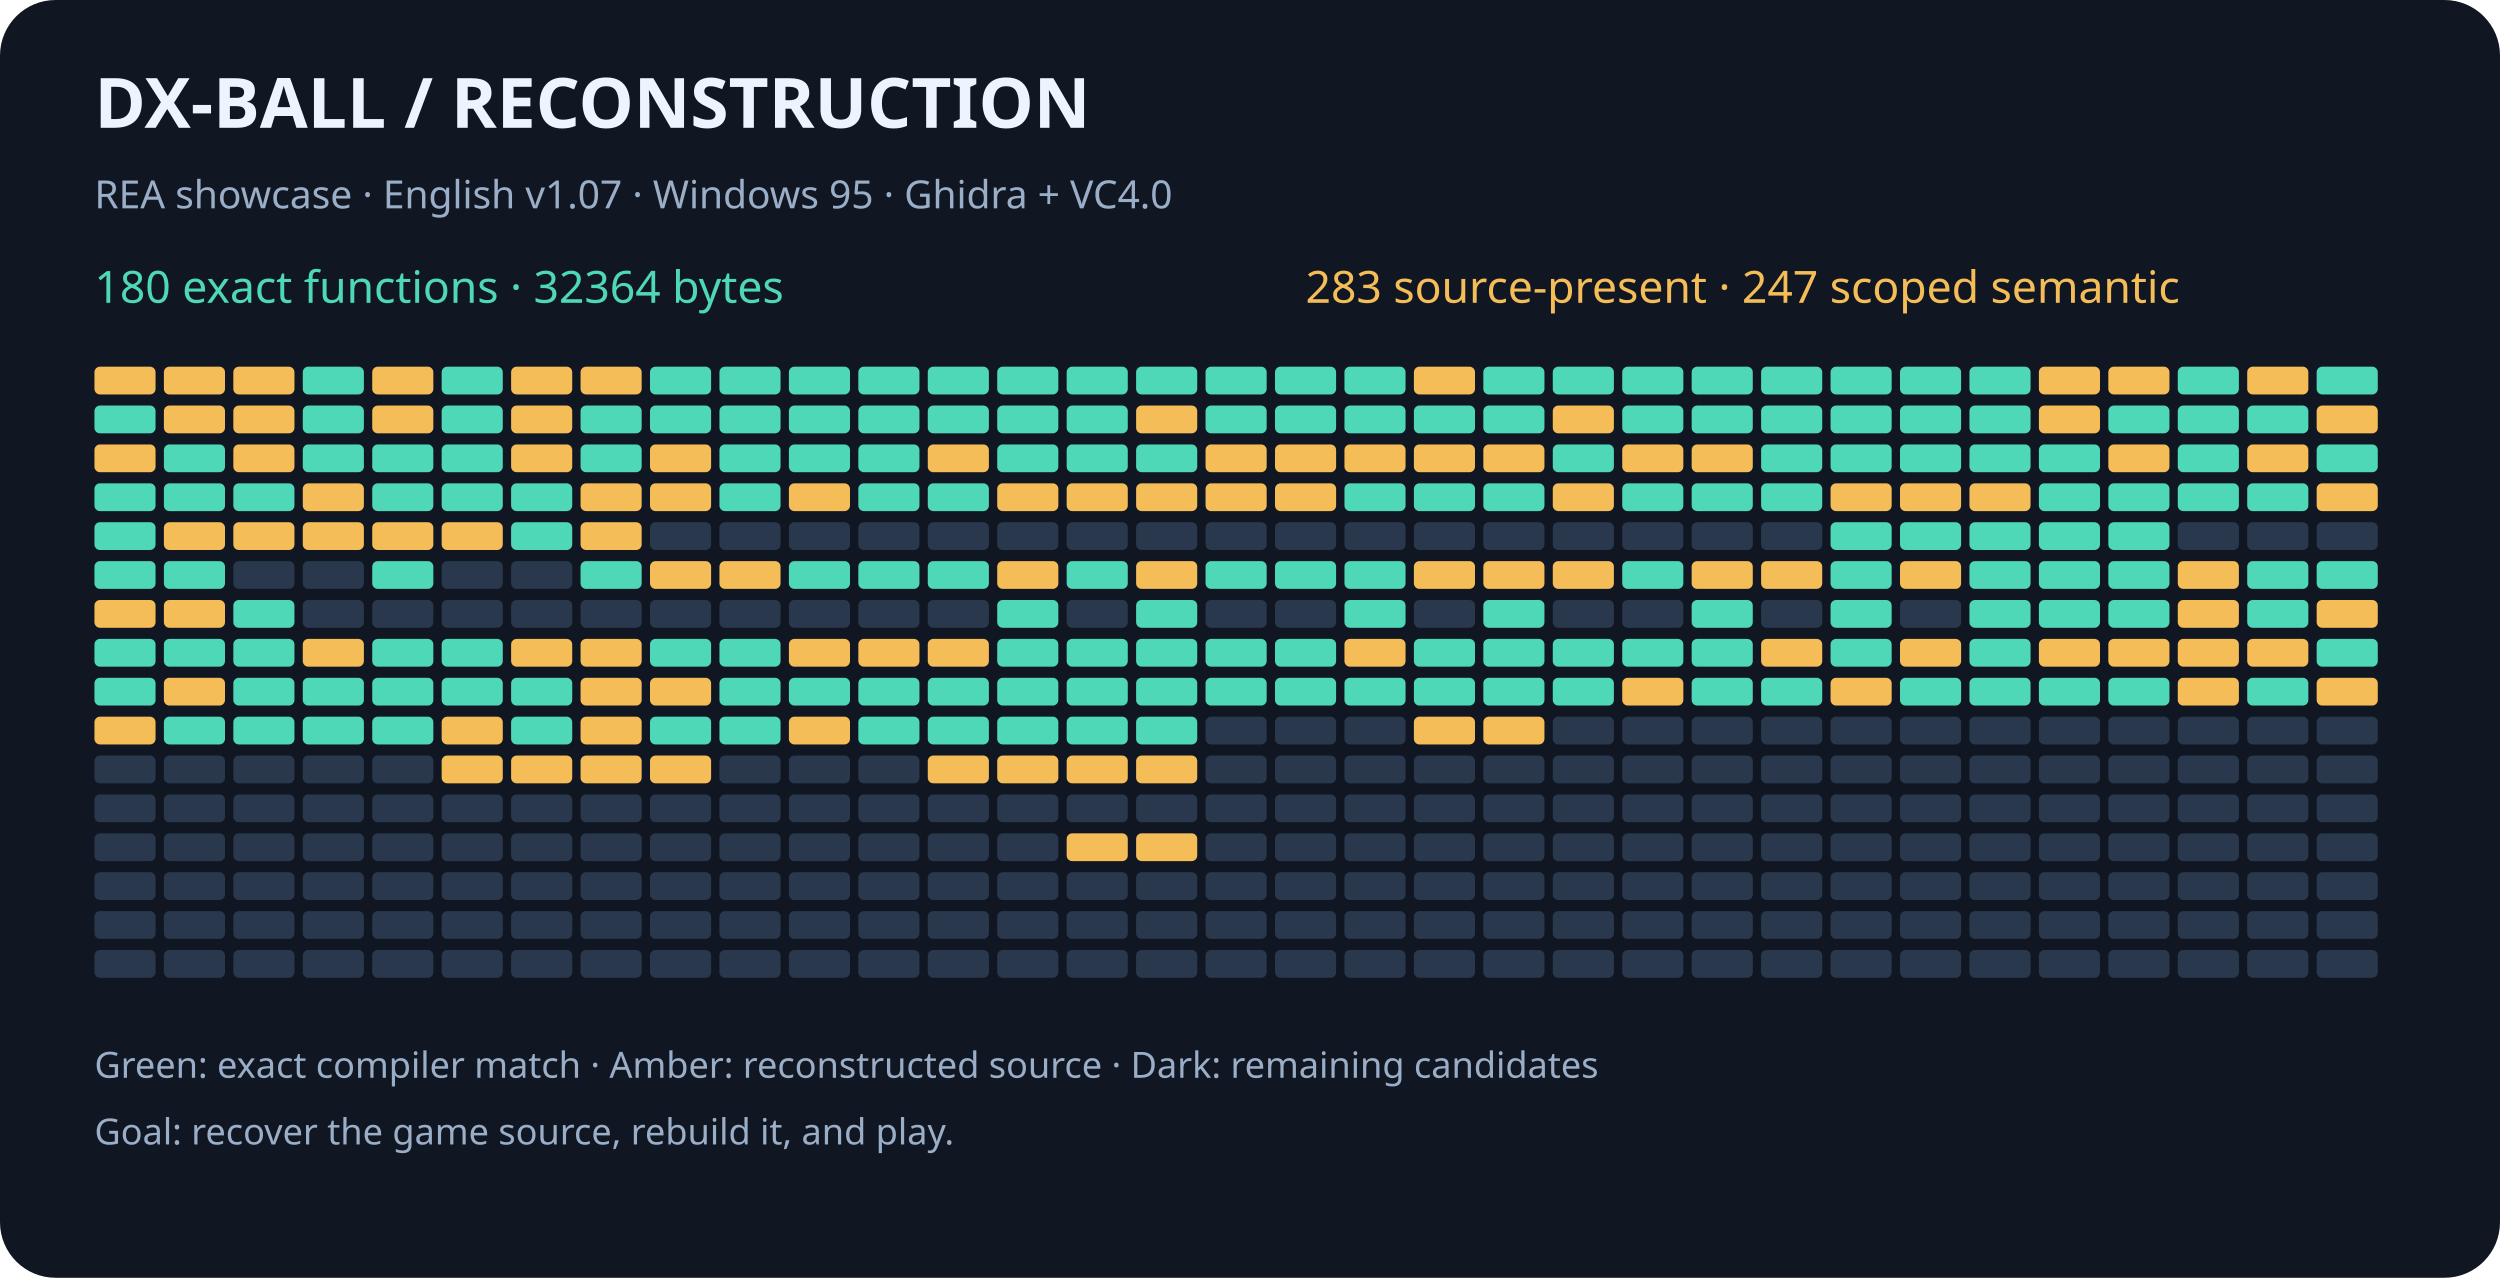
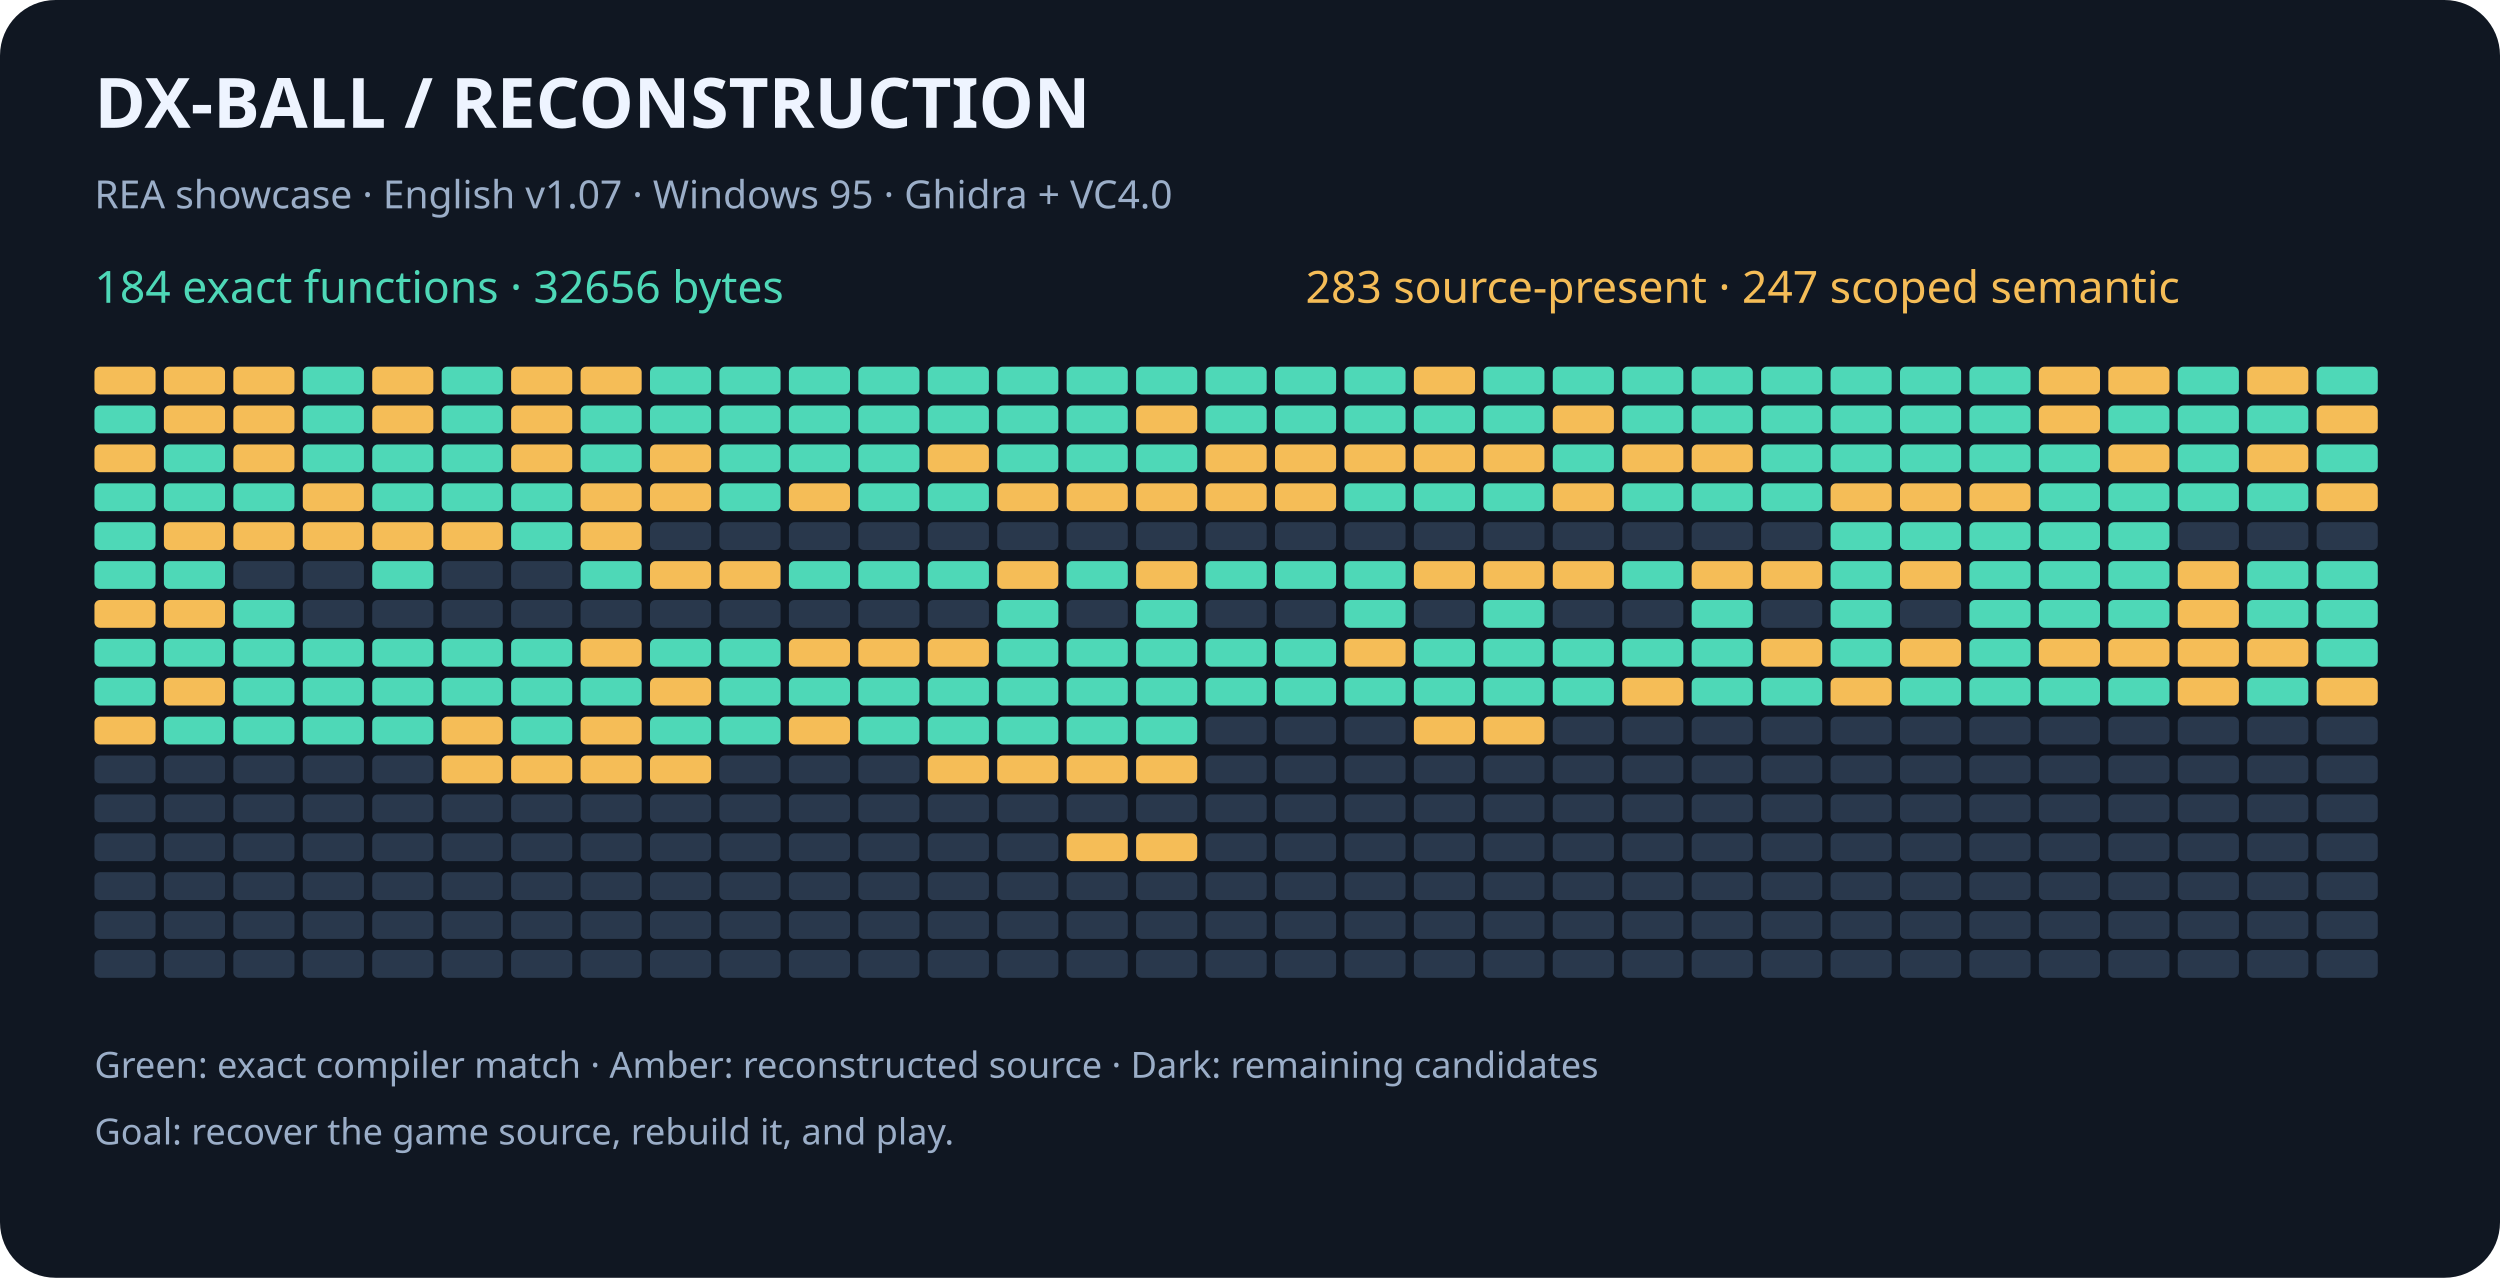
<svg xmlns="http://www.w3.org/2000/svg" width="900" height="460" viewBox="0 0 900 460" role="img" aria-labelledby="title desc">
  <rect width="900" height="460" rx="20" fill="#101722" />
  <g font-family="sans-serif">
    <text x="34" y="46" fill="#eef4ff" font-size="25" font-weight="bold">DX-BALL  /  RECONSTRUCTION</text>
    <text x="34" y="75" fill="#9baec8" font-size="14">REA showcase · English v1.07 · Windows 95 · Ghidra + VC4.0</text>
-     <text x="34" y="109" fill="#4ed8b7" font-size="16">180 exact functions · 32364 bytes</text>
+     <text x="34" y="109" fill="#4ed8b7" font-size="16">184 exact functions · 32656 bytes</text>
    <text x="470" y="109" fill="#f5bd57" font-size="16">283 source-present · 247 scoped semantic</text>
    <rect x="34" y="132" width="22" height="10" rx="2" fill="#f5bd57" />
    <rect x="59" y="132" width="22" height="10" rx="2" fill="#f5bd57" />
    <rect x="84" y="132" width="22" height="10" rx="2" fill="#f5bd57" />
    <rect x="109" y="132" width="22" height="10" rx="2" fill="#4ed8b7" />
    <rect x="134" y="132" width="22" height="10" rx="2" fill="#f5bd57" />
    <rect x="159" y="132" width="22" height="10" rx="2" fill="#4ed8b7" />
    <rect x="184" y="132" width="22" height="10" rx="2" fill="#f5bd57" />
    <rect x="209" y="132" width="22" height="10" rx="2" fill="#f5bd57" />
    <rect x="234" y="132" width="22" height="10" rx="2" fill="#4ed8b7" />
    <rect x="259" y="132" width="22" height="10" rx="2" fill="#4ed8b7" />
    <rect x="284" y="132" width="22" height="10" rx="2" fill="#4ed8b7" />
    <rect x="309" y="132" width="22" height="10" rx="2" fill="#4ed8b7" />
    <rect x="334" y="132" width="22" height="10" rx="2" fill="#4ed8b7" />
    <rect x="359" y="132" width="22" height="10" rx="2" fill="#4ed8b7" />
    <rect x="384" y="132" width="22" height="10" rx="2" fill="#4ed8b7" />
    <rect x="409" y="132" width="22" height="10" rx="2" fill="#4ed8b7" />
    <rect x="434" y="132" width="22" height="10" rx="2" fill="#4ed8b7" />
    <rect x="459" y="132" width="22" height="10" rx="2" fill="#4ed8b7" />
    <rect x="484" y="132" width="22" height="10" rx="2" fill="#4ed8b7" />
    <rect x="509" y="132" width="22" height="10" rx="2" fill="#f5bd57" />
    <rect x="534" y="132" width="22" height="10" rx="2" fill="#4ed8b7" />
    <rect x="559" y="132" width="22" height="10" rx="2" fill="#4ed8b7" />
    <rect x="584" y="132" width="22" height="10" rx="2" fill="#4ed8b7" />
    <rect x="609" y="132" width="22" height="10" rx="2" fill="#4ed8b7" />
    <rect x="634" y="132" width="22" height="10" rx="2" fill="#4ed8b7" />
    <rect x="659" y="132" width="22" height="10" rx="2" fill="#4ed8b7" />
    <rect x="684" y="132" width="22" height="10" rx="2" fill="#4ed8b7" />
    <rect x="709" y="132" width="22" height="10" rx="2" fill="#4ed8b7" />
    <rect x="734" y="132" width="22" height="10" rx="2" fill="#f5bd57" />
    <rect x="759" y="132" width="22" height="10" rx="2" fill="#f5bd57" />
    <rect x="784" y="132" width="22" height="10" rx="2" fill="#4ed8b7" />
    <rect x="809" y="132" width="22" height="10" rx="2" fill="#f5bd57" />
    <rect x="834" y="132" width="22" height="10" rx="2" fill="#4ed8b7" />
    <rect x="34" y="146" width="22" height="10" rx="2" fill="#4ed8b7" />
    <rect x="59" y="146" width="22" height="10" rx="2" fill="#f5bd57" />
    <rect x="84" y="146" width="22" height="10" rx="2" fill="#f5bd57" />
    <rect x="109" y="146" width="22" height="10" rx="2" fill="#4ed8b7" />
    <rect x="134" y="146" width="22" height="10" rx="2" fill="#f5bd57" />
    <rect x="159" y="146" width="22" height="10" rx="2" fill="#4ed8b7" />
    <rect x="184" y="146" width="22" height="10" rx="2" fill="#f5bd57" />
    <rect x="209" y="146" width="22" height="10" rx="2" fill="#4ed8b7" />
    <rect x="234" y="146" width="22" height="10" rx="2" fill="#4ed8b7" />
    <rect x="259" y="146" width="22" height="10" rx="2" fill="#4ed8b7" />
    <rect x="284" y="146" width="22" height="10" rx="2" fill="#4ed8b7" />
    <rect x="309" y="146" width="22" height="10" rx="2" fill="#4ed8b7" />
    <rect x="334" y="146" width="22" height="10" rx="2" fill="#4ed8b7" />
    <rect x="359" y="146" width="22" height="10" rx="2" fill="#4ed8b7" />
    <rect x="384" y="146" width="22" height="10" rx="2" fill="#4ed8b7" />
    <rect x="409" y="146" width="22" height="10" rx="2" fill="#f5bd57" />
    <rect x="434" y="146" width="22" height="10" rx="2" fill="#4ed8b7" />
    <rect x="459" y="146" width="22" height="10" rx="2" fill="#4ed8b7" />
    <rect x="484" y="146" width="22" height="10" rx="2" fill="#4ed8b7" />
    <rect x="509" y="146" width="22" height="10" rx="2" fill="#4ed8b7" />
    <rect x="534" y="146" width="22" height="10" rx="2" fill="#4ed8b7" />
    <rect x="559" y="146" width="22" height="10" rx="2" fill="#f5bd57" />
    <rect x="584" y="146" width="22" height="10" rx="2" fill="#4ed8b7" />
    <rect x="609" y="146" width="22" height="10" rx="2" fill="#4ed8b7" />
    <rect x="634" y="146" width="22" height="10" rx="2" fill="#4ed8b7" />
    <rect x="659" y="146" width="22" height="10" rx="2" fill="#4ed8b7" />
    <rect x="684" y="146" width="22" height="10" rx="2" fill="#4ed8b7" />
    <rect x="709" y="146" width="22" height="10" rx="2" fill="#4ed8b7" />
    <rect x="734" y="146" width="22" height="10" rx="2" fill="#f5bd57" />
    <rect x="759" y="146" width="22" height="10" rx="2" fill="#4ed8b7" />
    <rect x="784" y="146" width="22" height="10" rx="2" fill="#4ed8b7" />
    <rect x="809" y="146" width="22" height="10" rx="2" fill="#4ed8b7" />
    <rect x="834" y="146" width="22" height="10" rx="2" fill="#f5bd57" />
    <rect x="34" y="160" width="22" height="10" rx="2" fill="#f5bd57" />
    <rect x="59" y="160" width="22" height="10" rx="2" fill="#4ed8b7" />
    <rect x="84" y="160" width="22" height="10" rx="2" fill="#f5bd57" />
    <rect x="109" y="160" width="22" height="10" rx="2" fill="#4ed8b7" />
    <rect x="134" y="160" width="22" height="10" rx="2" fill="#4ed8b7" />
    <rect x="159" y="160" width="22" height="10" rx="2" fill="#4ed8b7" />
    <rect x="184" y="160" width="22" height="10" rx="2" fill="#f5bd57" />
    <rect x="209" y="160" width="22" height="10" rx="2" fill="#4ed8b7" />
    <rect x="234" y="160" width="22" height="10" rx="2" fill="#f5bd57" />
    <rect x="259" y="160" width="22" height="10" rx="2" fill="#4ed8b7" />
    <rect x="284" y="160" width="22" height="10" rx="2" fill="#4ed8b7" />
    <rect x="309" y="160" width="22" height="10" rx="2" fill="#4ed8b7" />
    <rect x="334" y="160" width="22" height="10" rx="2" fill="#f5bd57" />
    <rect x="359" y="160" width="22" height="10" rx="2" fill="#4ed8b7" />
    <rect x="384" y="160" width="22" height="10" rx="2" fill="#4ed8b7" />
    <rect x="409" y="160" width="22" height="10" rx="2" fill="#4ed8b7" />
    <rect x="434" y="160" width="22" height="10" rx="2" fill="#f5bd57" />
    <rect x="459" y="160" width="22" height="10" rx="2" fill="#f5bd57" />
    <rect x="484" y="160" width="22" height="10" rx="2" fill="#f5bd57" />
    <rect x="509" y="160" width="22" height="10" rx="2" fill="#f5bd57" />
    <rect x="534" y="160" width="22" height="10" rx="2" fill="#f5bd57" />
    <rect x="559" y="160" width="22" height="10" rx="2" fill="#4ed8b7" />
    <rect x="584" y="160" width="22" height="10" rx="2" fill="#f5bd57" />
    <rect x="609" y="160" width="22" height="10" rx="2" fill="#f5bd57" />
    <rect x="634" y="160" width="22" height="10" rx="2" fill="#4ed8b7" />
    <rect x="659" y="160" width="22" height="10" rx="2" fill="#4ed8b7" />
    <rect x="684" y="160" width="22" height="10" rx="2" fill="#4ed8b7" />
    <rect x="709" y="160" width="22" height="10" rx="2" fill="#4ed8b7" />
    <rect x="734" y="160" width="22" height="10" rx="2" fill="#4ed8b7" />
    <rect x="759" y="160" width="22" height="10" rx="2" fill="#f5bd57" />
    <rect x="784" y="160" width="22" height="10" rx="2" fill="#4ed8b7" />
    <rect x="809" y="160" width="22" height="10" rx="2" fill="#f5bd57" />
    <rect x="834" y="160" width="22" height="10" rx="2" fill="#4ed8b7" />
    <rect x="34" y="174" width="22" height="10" rx="2" fill="#4ed8b7" />
    <rect x="59" y="174" width="22" height="10" rx="2" fill="#4ed8b7" />
    <rect x="84" y="174" width="22" height="10" rx="2" fill="#4ed8b7" />
    <rect x="109" y="174" width="22" height="10" rx="2" fill="#f5bd57" />
    <rect x="134" y="174" width="22" height="10" rx="2" fill="#4ed8b7" />
    <rect x="159" y="174" width="22" height="10" rx="2" fill="#4ed8b7" />
    <rect x="184" y="174" width="22" height="10" rx="2" fill="#4ed8b7" />
    <rect x="209" y="174" width="22" height="10" rx="2" fill="#f5bd57" />
    <rect x="234" y="174" width="22" height="10" rx="2" fill="#f5bd57" />
    <rect x="259" y="174" width="22" height="10" rx="2" fill="#4ed8b7" />
    <rect x="284" y="174" width="22" height="10" rx="2" fill="#f5bd57" />
    <rect x="309" y="174" width="22" height="10" rx="2" fill="#4ed8b7" />
    <rect x="334" y="174" width="22" height="10" rx="2" fill="#4ed8b7" />
    <rect x="359" y="174" width="22" height="10" rx="2" fill="#f5bd57" />
    <rect x="384" y="174" width="22" height="10" rx="2" fill="#f5bd57" />
    <rect x="409" y="174" width="22" height="10" rx="2" fill="#f5bd57" />
    <rect x="434" y="174" width="22" height="10" rx="2" fill="#f5bd57" />
    <rect x="459" y="174" width="22" height="10" rx="2" fill="#f5bd57" />
    <rect x="484" y="174" width="22" height="10" rx="2" fill="#4ed8b7" />
    <rect x="509" y="174" width="22" height="10" rx="2" fill="#4ed8b7" />
    <rect x="534" y="174" width="22" height="10" rx="2" fill="#4ed8b7" />
    <rect x="559" y="174" width="22" height="10" rx="2" fill="#f5bd57" />
    <rect x="584" y="174" width="22" height="10" rx="2" fill="#4ed8b7" />
    <rect x="609" y="174" width="22" height="10" rx="2" fill="#4ed8b7" />
    <rect x="634" y="174" width="22" height="10" rx="2" fill="#4ed8b7" />
    <rect x="659" y="174" width="22" height="10" rx="2" fill="#f5bd57" />
    <rect x="684" y="174" width="22" height="10" rx="2" fill="#f5bd57" />
    <rect x="709" y="174" width="22" height="10" rx="2" fill="#f5bd57" />
    <rect x="734" y="174" width="22" height="10" rx="2" fill="#4ed8b7" />
    <rect x="759" y="174" width="22" height="10" rx="2" fill="#4ed8b7" />
    <rect x="784" y="174" width="22" height="10" rx="2" fill="#4ed8b7" />
    <rect x="809" y="174" width="22" height="10" rx="2" fill="#4ed8b7" />
    <rect x="834" y="174" width="22" height="10" rx="2" fill="#f5bd57" />
    <rect x="34" y="188" width="22" height="10" rx="2" fill="#4ed8b7" />
    <rect x="59" y="188" width="22" height="10" rx="2" fill="#f5bd57" />
    <rect x="84" y="188" width="22" height="10" rx="2" fill="#f5bd57" />
    <rect x="109" y="188" width="22" height="10" rx="2" fill="#f5bd57" />
    <rect x="134" y="188" width="22" height="10" rx="2" fill="#f5bd57" />
    <rect x="159" y="188" width="22" height="10" rx="2" fill="#f5bd57" />
    <rect x="184" y="188" width="22" height="10" rx="2" fill="#4ed8b7" />
    <rect x="209" y="188" width="22" height="10" rx="2" fill="#f5bd57" />
    <rect x="234" y="188" width="22" height="10" rx="2" fill="#29384c" />
    <rect x="259" y="188" width="22" height="10" rx="2" fill="#29384c" />
    <rect x="284" y="188" width="22" height="10" rx="2" fill="#29384c" />
    <rect x="309" y="188" width="22" height="10" rx="2" fill="#29384c" />
    <rect x="334" y="188" width="22" height="10" rx="2" fill="#29384c" />
    <rect x="359" y="188" width="22" height="10" rx="2" fill="#29384c" />
    <rect x="384" y="188" width="22" height="10" rx="2" fill="#29384c" />
    <rect x="409" y="188" width="22" height="10" rx="2" fill="#29384c" />
    <rect x="434" y="188" width="22" height="10" rx="2" fill="#29384c" />
    <rect x="459" y="188" width="22" height="10" rx="2" fill="#29384c" />
    <rect x="484" y="188" width="22" height="10" rx="2" fill="#29384c" />
    <rect x="509" y="188" width="22" height="10" rx="2" fill="#29384c" />
    <rect x="534" y="188" width="22" height="10" rx="2" fill="#29384c" />
    <rect x="559" y="188" width="22" height="10" rx="2" fill="#29384c" />
    <rect x="584" y="188" width="22" height="10" rx="2" fill="#29384c" />
    <rect x="609" y="188" width="22" height="10" rx="2" fill="#29384c" />
    <rect x="634" y="188" width="22" height="10" rx="2" fill="#29384c" />
    <rect x="659" y="188" width="22" height="10" rx="2" fill="#4ed8b7" />
    <rect x="684" y="188" width="22" height="10" rx="2" fill="#4ed8b7" />
    <rect x="709" y="188" width="22" height="10" rx="2" fill="#4ed8b7" />
    <rect x="734" y="188" width="22" height="10" rx="2" fill="#4ed8b7" />
    <rect x="759" y="188" width="22" height="10" rx="2" fill="#4ed8b7" />
    <rect x="784" y="188" width="22" height="10" rx="2" fill="#29384c" />
    <rect x="809" y="188" width="22" height="10" rx="2" fill="#29384c" />
    <rect x="834" y="188" width="22" height="10" rx="2" fill="#29384c" />
    <rect x="34" y="202" width="22" height="10" rx="2" fill="#4ed8b7" />
    <rect x="59" y="202" width="22" height="10" rx="2" fill="#4ed8b7" />
    <rect x="84" y="202" width="22" height="10" rx="2" fill="#29384c" />
    <rect x="109" y="202" width="22" height="10" rx="2" fill="#29384c" />
    <rect x="134" y="202" width="22" height="10" rx="2" fill="#4ed8b7" />
    <rect x="159" y="202" width="22" height="10" rx="2" fill="#29384c" />
    <rect x="184" y="202" width="22" height="10" rx="2" fill="#29384c" />
    <rect x="209" y="202" width="22" height="10" rx="2" fill="#4ed8b7" />
    <rect x="234" y="202" width="22" height="10" rx="2" fill="#f5bd57" />
    <rect x="259" y="202" width="22" height="10" rx="2" fill="#f5bd57" />
    <rect x="284" y="202" width="22" height="10" rx="2" fill="#4ed8b7" />
    <rect x="309" y="202" width="22" height="10" rx="2" fill="#4ed8b7" />
    <rect x="334" y="202" width="22" height="10" rx="2" fill="#4ed8b7" />
    <rect x="359" y="202" width="22" height="10" rx="2" fill="#f5bd57" />
    <rect x="384" y="202" width="22" height="10" rx="2" fill="#4ed8b7" />
    <rect x="409" y="202" width="22" height="10" rx="2" fill="#f5bd57" />
    <rect x="434" y="202" width="22" height="10" rx="2" fill="#4ed8b7" />
    <rect x="459" y="202" width="22" height="10" rx="2" fill="#4ed8b7" />
    <rect x="484" y="202" width="22" height="10" rx="2" fill="#4ed8b7" />
    <rect x="509" y="202" width="22" height="10" rx="2" fill="#f5bd57" />
    <rect x="534" y="202" width="22" height="10" rx="2" fill="#f5bd57" />
    <rect x="559" y="202" width="22" height="10" rx="2" fill="#f5bd57" />
    <rect x="584" y="202" width="22" height="10" rx="2" fill="#4ed8b7" />
    <rect x="609" y="202" width="22" height="10" rx="2" fill="#f5bd57" />
    <rect x="634" y="202" width="22" height="10" rx="2" fill="#f5bd57" />
    <rect x="659" y="202" width="22" height="10" rx="2" fill="#4ed8b7" />
    <rect x="684" y="202" width="22" height="10" rx="2" fill="#f5bd57" />
    <rect x="709" y="202" width="22" height="10" rx="2" fill="#4ed8b7" />
    <rect x="734" y="202" width="22" height="10" rx="2" fill="#4ed8b7" />
    <rect x="759" y="202" width="22" height="10" rx="2" fill="#4ed8b7" />
    <rect x="784" y="202" width="22" height="10" rx="2" fill="#f5bd57" />
    <rect x="809" y="202" width="22" height="10" rx="2" fill="#4ed8b7" />
    <rect x="834" y="202" width="22" height="10" rx="2" fill="#4ed8b7" />
    <rect x="34" y="216" width="22" height="10" rx="2" fill="#f5bd57" />
    <rect x="59" y="216" width="22" height="10" rx="2" fill="#f5bd57" />
    <rect x="84" y="216" width="22" height="10" rx="2" fill="#4ed8b7" />
    <rect x="109" y="216" width="22" height="10" rx="2" fill="#29384c" />
    <rect x="134" y="216" width="22" height="10" rx="2" fill="#29384c" />
    <rect x="159" y="216" width="22" height="10" rx="2" fill="#29384c" />
    <rect x="184" y="216" width="22" height="10" rx="2" fill="#29384c" />
    <rect x="209" y="216" width="22" height="10" rx="2" fill="#29384c" />
    <rect x="234" y="216" width="22" height="10" rx="2" fill="#29384c" />
    <rect x="259" y="216" width="22" height="10" rx="2" fill="#29384c" />
    <rect x="284" y="216" width="22" height="10" rx="2" fill="#29384c" />
    <rect x="309" y="216" width="22" height="10" rx="2" fill="#29384c" />
    <rect x="334" y="216" width="22" height="10" rx="2" fill="#29384c" />
    <rect x="359" y="216" width="22" height="10" rx="2" fill="#4ed8b7" />
    <rect x="384" y="216" width="22" height="10" rx="2" fill="#29384c" />
    <rect x="409" y="216" width="22" height="10" rx="2" fill="#4ed8b7" />
    <rect x="434" y="216" width="22" height="10" rx="2" fill="#29384c" />
    <rect x="459" y="216" width="22" height="10" rx="2" fill="#29384c" />
    <rect x="484" y="216" width="22" height="10" rx="2" fill="#4ed8b7" />
    <rect x="509" y="216" width="22" height="10" rx="2" fill="#29384c" />
    <rect x="534" y="216" width="22" height="10" rx="2" fill="#4ed8b7" />
    <rect x="559" y="216" width="22" height="10" rx="2" fill="#29384c" />
    <rect x="584" y="216" width="22" height="10" rx="2" fill="#29384c" />
    <rect x="609" y="216" width="22" height="10" rx="2" fill="#4ed8b7" />
    <rect x="634" y="216" width="22" height="10" rx="2" fill="#29384c" />
    <rect x="659" y="216" width="22" height="10" rx="2" fill="#4ed8b7" />
    <rect x="684" y="216" width="22" height="10" rx="2" fill="#29384c" />
    <rect x="709" y="216" width="22" height="10" rx="2" fill="#4ed8b7" />
    <rect x="734" y="216" width="22" height="10" rx="2" fill="#4ed8b7" />
    <rect x="759" y="216" width="22" height="10" rx="2" fill="#4ed8b7" />
    <rect x="784" y="216" width="22" height="10" rx="2" fill="#f5bd57" />
    <rect x="809" y="216" width="22" height="10" rx="2" fill="#4ed8b7" />
-     <rect x="834" y="216" width="22" height="10" rx="2" fill="#f5bd57" />
+     <rect x="834" y="216" width="22" height="10" rx="2" fill="#4ed8b7" />
    <rect x="34" y="230" width="22" height="10" rx="2" fill="#4ed8b7" />
    <rect x="59" y="230" width="22" height="10" rx="2" fill="#4ed8b7" />
    <rect x="84" y="230" width="22" height="10" rx="2" fill="#4ed8b7" />
-     <rect x="109" y="230" width="22" height="10" rx="2" fill="#f5bd57" />
+     <rect x="109" y="230" width="22" height="10" rx="2" fill="#4ed8b7" />
    <rect x="134" y="230" width="22" height="10" rx="2" fill="#4ed8b7" />
    <rect x="159" y="230" width="22" height="10" rx="2" fill="#4ed8b7" />
-     <rect x="184" y="230" width="22" height="10" rx="2" fill="#f5bd57" />
+     <rect x="184" y="230" width="22" height="10" rx="2" fill="#4ed8b7" />
    <rect x="209" y="230" width="22" height="10" rx="2" fill="#f5bd57" />
    <rect x="234" y="230" width="22" height="10" rx="2" fill="#4ed8b7" />
    <rect x="259" y="230" width="22" height="10" rx="2" fill="#4ed8b7" />
    <rect x="284" y="230" width="22" height="10" rx="2" fill="#f5bd57" />
    <rect x="309" y="230" width="22" height="10" rx="2" fill="#f5bd57" />
    <rect x="334" y="230" width="22" height="10" rx="2" fill="#f5bd57" />
    <rect x="359" y="230" width="22" height="10" rx="2" fill="#4ed8b7" />
    <rect x="384" y="230" width="22" height="10" rx="2" fill="#4ed8b7" />
    <rect x="409" y="230" width="22" height="10" rx="2" fill="#4ed8b7" />
    <rect x="434" y="230" width="22" height="10" rx="2" fill="#4ed8b7" />
    <rect x="459" y="230" width="22" height="10" rx="2" fill="#4ed8b7" />
    <rect x="484" y="230" width="22" height="10" rx="2" fill="#f5bd57" />
    <rect x="509" y="230" width="22" height="10" rx="2" fill="#4ed8b7" />
    <rect x="534" y="230" width="22" height="10" rx="2" fill="#4ed8b7" />
    <rect x="559" y="230" width="22" height="10" rx="2" fill="#4ed8b7" />
    <rect x="584" y="230" width="22" height="10" rx="2" fill="#4ed8b7" />
    <rect x="609" y="230" width="22" height="10" rx="2" fill="#4ed8b7" />
    <rect x="634" y="230" width="22" height="10" rx="2" fill="#f5bd57" />
    <rect x="659" y="230" width="22" height="10" rx="2" fill="#4ed8b7" />
    <rect x="684" y="230" width="22" height="10" rx="2" fill="#f5bd57" />
    <rect x="709" y="230" width="22" height="10" rx="2" fill="#4ed8b7" />
    <rect x="734" y="230" width="22" height="10" rx="2" fill="#f5bd57" />
    <rect x="759" y="230" width="22" height="10" rx="2" fill="#f5bd57" />
    <rect x="784" y="230" width="22" height="10" rx="2" fill="#f5bd57" />
    <rect x="809" y="230" width="22" height="10" rx="2" fill="#f5bd57" />
    <rect x="834" y="230" width="22" height="10" rx="2" fill="#4ed8b7" />
    <rect x="34" y="244" width="22" height="10" rx="2" fill="#4ed8b7" />
    <rect x="59" y="244" width="22" height="10" rx="2" fill="#f5bd57" />
    <rect x="84" y="244" width="22" height="10" rx="2" fill="#4ed8b7" />
    <rect x="109" y="244" width="22" height="10" rx="2" fill="#4ed8b7" />
    <rect x="134" y="244" width="22" height="10" rx="2" fill="#4ed8b7" />
    <rect x="159" y="244" width="22" height="10" rx="2" fill="#4ed8b7" />
    <rect x="184" y="244" width="22" height="10" rx="2" fill="#4ed8b7" />
-     <rect x="209" y="244" width="22" height="10" rx="2" fill="#f5bd57" />
+     <rect x="209" y="244" width="22" height="10" rx="2" fill="#4ed8b7" />
    <rect x="234" y="244" width="22" height="10" rx="2" fill="#f5bd57" />
    <rect x="259" y="244" width="22" height="10" rx="2" fill="#4ed8b7" />
    <rect x="284" y="244" width="22" height="10" rx="2" fill="#4ed8b7" />
    <rect x="309" y="244" width="22" height="10" rx="2" fill="#4ed8b7" />
    <rect x="334" y="244" width="22" height="10" rx="2" fill="#4ed8b7" />
    <rect x="359" y="244" width="22" height="10" rx="2" fill="#4ed8b7" />
    <rect x="384" y="244" width="22" height="10" rx="2" fill="#4ed8b7" />
    <rect x="409" y="244" width="22" height="10" rx="2" fill="#4ed8b7" />
    <rect x="434" y="244" width="22" height="10" rx="2" fill="#4ed8b7" />
    <rect x="459" y="244" width="22" height="10" rx="2" fill="#4ed8b7" />
    <rect x="484" y="244" width="22" height="10" rx="2" fill="#4ed8b7" />
    <rect x="509" y="244" width="22" height="10" rx="2" fill="#4ed8b7" />
    <rect x="534" y="244" width="22" height="10" rx="2" fill="#4ed8b7" />
    <rect x="559" y="244" width="22" height="10" rx="2" fill="#4ed8b7" />
    <rect x="584" y="244" width="22" height="10" rx="2" fill="#f5bd57" />
    <rect x="609" y="244" width="22" height="10" rx="2" fill="#4ed8b7" />
    <rect x="634" y="244" width="22" height="10" rx="2" fill="#4ed8b7" />
    <rect x="659" y="244" width="22" height="10" rx="2" fill="#f5bd57" />
    <rect x="684" y="244" width="22" height="10" rx="2" fill="#4ed8b7" />
    <rect x="709" y="244" width="22" height="10" rx="2" fill="#4ed8b7" />
    <rect x="734" y="244" width="22" height="10" rx="2" fill="#4ed8b7" />
    <rect x="759" y="244" width="22" height="10" rx="2" fill="#4ed8b7" />
    <rect x="784" y="244" width="22" height="10" rx="2" fill="#f5bd57" />
    <rect x="809" y="244" width="22" height="10" rx="2" fill="#4ed8b7" />
    <rect x="834" y="244" width="22" height="10" rx="2" fill="#f5bd57" />
    <rect x="34" y="258" width="22" height="10" rx="2" fill="#f5bd57" />
    <rect x="59" y="258" width="22" height="10" rx="2" fill="#4ed8b7" />
    <rect x="84" y="258" width="22" height="10" rx="2" fill="#4ed8b7" />
    <rect x="109" y="258" width="22" height="10" rx="2" fill="#4ed8b7" />
    <rect x="134" y="258" width="22" height="10" rx="2" fill="#4ed8b7" />
    <rect x="159" y="258" width="22" height="10" rx="2" fill="#f5bd57" />
    <rect x="184" y="258" width="22" height="10" rx="2" fill="#4ed8b7" />
    <rect x="209" y="258" width="22" height="10" rx="2" fill="#f5bd57" />
    <rect x="234" y="258" width="22" height="10" rx="2" fill="#4ed8b7" />
    <rect x="259" y="258" width="22" height="10" rx="2" fill="#4ed8b7" />
    <rect x="284" y="258" width="22" height="10" rx="2" fill="#f5bd57" />
    <rect x="309" y="258" width="22" height="10" rx="2" fill="#4ed8b7" />
    <rect x="334" y="258" width="22" height="10" rx="2" fill="#4ed8b7" />
    <rect x="359" y="258" width="22" height="10" rx="2" fill="#4ed8b7" />
    <rect x="384" y="258" width="22" height="10" rx="2" fill="#4ed8b7" />
    <rect x="409" y="258" width="22" height="10" rx="2" fill="#4ed8b7" />
    <rect x="434" y="258" width="22" height="10" rx="2" fill="#29384c" />
    <rect x="459" y="258" width="22" height="10" rx="2" fill="#29384c" />
    <rect x="484" y="258" width="22" height="10" rx="2" fill="#29384c" />
    <rect x="509" y="258" width="22" height="10" rx="2" fill="#f5bd57" />
    <rect x="534" y="258" width="22" height="10" rx="2" fill="#f5bd57" />
    <rect x="559" y="258" width="22" height="10" rx="2" fill="#29384c" />
    <rect x="584" y="258" width="22" height="10" rx="2" fill="#29384c" />
    <rect x="609" y="258" width="22" height="10" rx="2" fill="#29384c" />
    <rect x="634" y="258" width="22" height="10" rx="2" fill="#29384c" />
    <rect x="659" y="258" width="22" height="10" rx="2" fill="#29384c" />
    <rect x="684" y="258" width="22" height="10" rx="2" fill="#29384c" />
    <rect x="709" y="258" width="22" height="10" rx="2" fill="#29384c" />
    <rect x="734" y="258" width="22" height="10" rx="2" fill="#29384c" />
    <rect x="759" y="258" width="22" height="10" rx="2" fill="#29384c" />
    <rect x="784" y="258" width="22" height="10" rx="2" fill="#29384c" />
    <rect x="809" y="258" width="22" height="10" rx="2" fill="#29384c" />
    <rect x="834" y="258" width="22" height="10" rx="2" fill="#29384c" />
    <rect x="34" y="272" width="22" height="10" rx="2" fill="#29384c" />
    <rect x="59" y="272" width="22" height="10" rx="2" fill="#29384c" />
    <rect x="84" y="272" width="22" height="10" rx="2" fill="#29384c" />
    <rect x="109" y="272" width="22" height="10" rx="2" fill="#29384c" />
    <rect x="134" y="272" width="22" height="10" rx="2" fill="#29384c" />
    <rect x="159" y="272" width="22" height="10" rx="2" fill="#f5bd57" />
    <rect x="184" y="272" width="22" height="10" rx="2" fill="#f5bd57" />
    <rect x="209" y="272" width="22" height="10" rx="2" fill="#f5bd57" />
    <rect x="234" y="272" width="22" height="10" rx="2" fill="#f5bd57" />
    <rect x="259" y="272" width="22" height="10" rx="2" fill="#29384c" />
    <rect x="284" y="272" width="22" height="10" rx="2" fill="#29384c" />
    <rect x="309" y="272" width="22" height="10" rx="2" fill="#29384c" />
    <rect x="334" y="272" width="22" height="10" rx="2" fill="#f5bd57" />
    <rect x="359" y="272" width="22" height="10" rx="2" fill="#f5bd57" />
    <rect x="384" y="272" width="22" height="10" rx="2" fill="#f5bd57" />
    <rect x="409" y="272" width="22" height="10" rx="2" fill="#f5bd57" />
    <rect x="434" y="272" width="22" height="10" rx="2" fill="#29384c" />
    <rect x="459" y="272" width="22" height="10" rx="2" fill="#29384c" />
    <rect x="484" y="272" width="22" height="10" rx="2" fill="#29384c" />
    <rect x="509" y="272" width="22" height="10" rx="2" fill="#29384c" />
    <rect x="534" y="272" width="22" height="10" rx="2" fill="#29384c" />
    <rect x="559" y="272" width="22" height="10" rx="2" fill="#29384c" />
    <rect x="584" y="272" width="22" height="10" rx="2" fill="#29384c" />
    <rect x="609" y="272" width="22" height="10" rx="2" fill="#29384c" />
    <rect x="634" y="272" width="22" height="10" rx="2" fill="#29384c" />
    <rect x="659" y="272" width="22" height="10" rx="2" fill="#29384c" />
    <rect x="684" y="272" width="22" height="10" rx="2" fill="#29384c" />
    <rect x="709" y="272" width="22" height="10" rx="2" fill="#29384c" />
    <rect x="734" y="272" width="22" height="10" rx="2" fill="#29384c" />
    <rect x="759" y="272" width="22" height="10" rx="2" fill="#29384c" />
    <rect x="784" y="272" width="22" height="10" rx="2" fill="#29384c" />
    <rect x="809" y="272" width="22" height="10" rx="2" fill="#29384c" />
    <rect x="834" y="272" width="22" height="10" rx="2" fill="#29384c" />
    <rect x="34" y="286" width="22" height="10" rx="2" fill="#29384c" />
    <rect x="59" y="286" width="22" height="10" rx="2" fill="#29384c" />
    <rect x="84" y="286" width="22" height="10" rx="2" fill="#29384c" />
    <rect x="109" y="286" width="22" height="10" rx="2" fill="#29384c" />
    <rect x="134" y="286" width="22" height="10" rx="2" fill="#29384c" />
    <rect x="159" y="286" width="22" height="10" rx="2" fill="#29384c" />
    <rect x="184" y="286" width="22" height="10" rx="2" fill="#29384c" />
    <rect x="209" y="286" width="22" height="10" rx="2" fill="#29384c" />
    <rect x="234" y="286" width="22" height="10" rx="2" fill="#29384c" />
    <rect x="259" y="286" width="22" height="10" rx="2" fill="#29384c" />
    <rect x="284" y="286" width="22" height="10" rx="2" fill="#29384c" />
    <rect x="309" y="286" width="22" height="10" rx="2" fill="#29384c" />
    <rect x="334" y="286" width="22" height="10" rx="2" fill="#29384c" />
    <rect x="359" y="286" width="22" height="10" rx="2" fill="#29384c" />
    <rect x="384" y="286" width="22" height="10" rx="2" fill="#29384c" />
    <rect x="409" y="286" width="22" height="10" rx="2" fill="#29384c" />
    <rect x="434" y="286" width="22" height="10" rx="2" fill="#29384c" />
    <rect x="459" y="286" width="22" height="10" rx="2" fill="#29384c" />
    <rect x="484" y="286" width="22" height="10" rx="2" fill="#29384c" />
    <rect x="509" y="286" width="22" height="10" rx="2" fill="#29384c" />
    <rect x="534" y="286" width="22" height="10" rx="2" fill="#29384c" />
    <rect x="559" y="286" width="22" height="10" rx="2" fill="#29384c" />
    <rect x="584" y="286" width="22" height="10" rx="2" fill="#29384c" />
    <rect x="609" y="286" width="22" height="10" rx="2" fill="#29384c" />
    <rect x="634" y="286" width="22" height="10" rx="2" fill="#29384c" />
    <rect x="659" y="286" width="22" height="10" rx="2" fill="#29384c" />
    <rect x="684" y="286" width="22" height="10" rx="2" fill="#29384c" />
    <rect x="709" y="286" width="22" height="10" rx="2" fill="#29384c" />
    <rect x="734" y="286" width="22" height="10" rx="2" fill="#29384c" />
    <rect x="759" y="286" width="22" height="10" rx="2" fill="#29384c" />
    <rect x="784" y="286" width="22" height="10" rx="2" fill="#29384c" />
    <rect x="809" y="286" width="22" height="10" rx="2" fill="#29384c" />
    <rect x="834" y="286" width="22" height="10" rx="2" fill="#29384c" />
    <rect x="34" y="300" width="22" height="10" rx="2" fill="#29384c" />
    <rect x="59" y="300" width="22" height="10" rx="2" fill="#29384c" />
    <rect x="84" y="300" width="22" height="10" rx="2" fill="#29384c" />
    <rect x="109" y="300" width="22" height="10" rx="2" fill="#29384c" />
    <rect x="134" y="300" width="22" height="10" rx="2" fill="#29384c" />
    <rect x="159" y="300" width="22" height="10" rx="2" fill="#29384c" />
    <rect x="184" y="300" width="22" height="10" rx="2" fill="#29384c" />
    <rect x="209" y="300" width="22" height="10" rx="2" fill="#29384c" />
    <rect x="234" y="300" width="22" height="10" rx="2" fill="#29384c" />
    <rect x="259" y="300" width="22" height="10" rx="2" fill="#29384c" />
    <rect x="284" y="300" width="22" height="10" rx="2" fill="#29384c" />
    <rect x="309" y="300" width="22" height="10" rx="2" fill="#29384c" />
    <rect x="334" y="300" width="22" height="10" rx="2" fill="#29384c" />
    <rect x="359" y="300" width="22" height="10" rx="2" fill="#29384c" />
    <rect x="384" y="300" width="22" height="10" rx="2" fill="#f5bd57" />
    <rect x="409" y="300" width="22" height="10" rx="2" fill="#f5bd57" />
    <rect x="434" y="300" width="22" height="10" rx="2" fill="#29384c" />
    <rect x="459" y="300" width="22" height="10" rx="2" fill="#29384c" />
    <rect x="484" y="300" width="22" height="10" rx="2" fill="#29384c" />
    <rect x="509" y="300" width="22" height="10" rx="2" fill="#29384c" />
    <rect x="534" y="300" width="22" height="10" rx="2" fill="#29384c" />
    <rect x="559" y="300" width="22" height="10" rx="2" fill="#29384c" />
    <rect x="584" y="300" width="22" height="10" rx="2" fill="#29384c" />
    <rect x="609" y="300" width="22" height="10" rx="2" fill="#29384c" />
    <rect x="634" y="300" width="22" height="10" rx="2" fill="#29384c" />
    <rect x="659" y="300" width="22" height="10" rx="2" fill="#29384c" />
    <rect x="684" y="300" width="22" height="10" rx="2" fill="#29384c" />
    <rect x="709" y="300" width="22" height="10" rx="2" fill="#29384c" />
    <rect x="734" y="300" width="22" height="10" rx="2" fill="#29384c" />
    <rect x="759" y="300" width="22" height="10" rx="2" fill="#29384c" />
    <rect x="784" y="300" width="22" height="10" rx="2" fill="#29384c" />
    <rect x="809" y="300" width="22" height="10" rx="2" fill="#29384c" />
    <rect x="834" y="300" width="22" height="10" rx="2" fill="#29384c" />
    <rect x="34" y="314" width="22" height="10" rx="2" fill="#29384c" />
    <rect x="59" y="314" width="22" height="10" rx="2" fill="#29384c" />
    <rect x="84" y="314" width="22" height="10" rx="2" fill="#29384c" />
    <rect x="109" y="314" width="22" height="10" rx="2" fill="#29384c" />
    <rect x="134" y="314" width="22" height="10" rx="2" fill="#29384c" />
    <rect x="159" y="314" width="22" height="10" rx="2" fill="#29384c" />
    <rect x="184" y="314" width="22" height="10" rx="2" fill="#29384c" />
    <rect x="209" y="314" width="22" height="10" rx="2" fill="#29384c" />
    <rect x="234" y="314" width="22" height="10" rx="2" fill="#29384c" />
    <rect x="259" y="314" width="22" height="10" rx="2" fill="#29384c" />
    <rect x="284" y="314" width="22" height="10" rx="2" fill="#29384c" />
    <rect x="309" y="314" width="22" height="10" rx="2" fill="#29384c" />
    <rect x="334" y="314" width="22" height="10" rx="2" fill="#29384c" />
    <rect x="359" y="314" width="22" height="10" rx="2" fill="#29384c" />
    <rect x="384" y="314" width="22" height="10" rx="2" fill="#29384c" />
    <rect x="409" y="314" width="22" height="10" rx="2" fill="#29384c" />
    <rect x="434" y="314" width="22" height="10" rx="2" fill="#29384c" />
    <rect x="459" y="314" width="22" height="10" rx="2" fill="#29384c" />
    <rect x="484" y="314" width="22" height="10" rx="2" fill="#29384c" />
    <rect x="509" y="314" width="22" height="10" rx="2" fill="#29384c" />
    <rect x="534" y="314" width="22" height="10" rx="2" fill="#29384c" />
    <rect x="559" y="314" width="22" height="10" rx="2" fill="#29384c" />
    <rect x="584" y="314" width="22" height="10" rx="2" fill="#29384c" />
    <rect x="609" y="314" width="22" height="10" rx="2" fill="#29384c" />
    <rect x="634" y="314" width="22" height="10" rx="2" fill="#29384c" />
    <rect x="659" y="314" width="22" height="10" rx="2" fill="#29384c" />
    <rect x="684" y="314" width="22" height="10" rx="2" fill="#29384c" />
    <rect x="709" y="314" width="22" height="10" rx="2" fill="#29384c" />
    <rect x="734" y="314" width="22" height="10" rx="2" fill="#29384c" />
    <rect x="759" y="314" width="22" height="10" rx="2" fill="#29384c" />
    <rect x="784" y="314" width="22" height="10" rx="2" fill="#29384c" />
    <rect x="809" y="314" width="22" height="10" rx="2" fill="#29384c" />
    <rect x="834" y="314" width="22" height="10" rx="2" fill="#29384c" />
    <rect x="34" y="328" width="22" height="10" rx="2" fill="#29384c" />
    <rect x="59" y="328" width="22" height="10" rx="2" fill="#29384c" />
    <rect x="84" y="328" width="22" height="10" rx="2" fill="#29384c" />
    <rect x="109" y="328" width="22" height="10" rx="2" fill="#29384c" />
    <rect x="134" y="328" width="22" height="10" rx="2" fill="#29384c" />
    <rect x="159" y="328" width="22" height="10" rx="2" fill="#29384c" />
    <rect x="184" y="328" width="22" height="10" rx="2" fill="#29384c" />
    <rect x="209" y="328" width="22" height="10" rx="2" fill="#29384c" />
    <rect x="234" y="328" width="22" height="10" rx="2" fill="#29384c" />
    <rect x="259" y="328" width="22" height="10" rx="2" fill="#29384c" />
    <rect x="284" y="328" width="22" height="10" rx="2" fill="#29384c" />
    <rect x="309" y="328" width="22" height="10" rx="2" fill="#29384c" />
    <rect x="334" y="328" width="22" height="10" rx="2" fill="#29384c" />
    <rect x="359" y="328" width="22" height="10" rx="2" fill="#29384c" />
    <rect x="384" y="328" width="22" height="10" rx="2" fill="#29384c" />
    <rect x="409" y="328" width="22" height="10" rx="2" fill="#29384c" />
    <rect x="434" y="328" width="22" height="10" rx="2" fill="#29384c" />
    <rect x="459" y="328" width="22" height="10" rx="2" fill="#29384c" />
    <rect x="484" y="328" width="22" height="10" rx="2" fill="#29384c" />
    <rect x="509" y="328" width="22" height="10" rx="2" fill="#29384c" />
    <rect x="534" y="328" width="22" height="10" rx="2" fill="#29384c" />
    <rect x="559" y="328" width="22" height="10" rx="2" fill="#29384c" />
    <rect x="584" y="328" width="22" height="10" rx="2" fill="#29384c" />
    <rect x="609" y="328" width="22" height="10" rx="2" fill="#29384c" />
    <rect x="634" y="328" width="22" height="10" rx="2" fill="#29384c" />
    <rect x="659" y="328" width="22" height="10" rx="2" fill="#29384c" />
    <rect x="684" y="328" width="22" height="10" rx="2" fill="#29384c" />
    <rect x="709" y="328" width="22" height="10" rx="2" fill="#29384c" />
    <rect x="734" y="328" width="22" height="10" rx="2" fill="#29384c" />
    <rect x="759" y="328" width="22" height="10" rx="2" fill="#29384c" />
    <rect x="784" y="328" width="22" height="10" rx="2" fill="#29384c" />
    <rect x="809" y="328" width="22" height="10" rx="2" fill="#29384c" />
    <rect x="834" y="328" width="22" height="10" rx="2" fill="#29384c" />
    <rect x="34" y="342" width="22" height="10" rx="2" fill="#29384c" />
    <rect x="59" y="342" width="22" height="10" rx="2" fill="#29384c" />
    <rect x="84" y="342" width="22" height="10" rx="2" fill="#29384c" />
    <rect x="109" y="342" width="22" height="10" rx="2" fill="#29384c" />
    <rect x="134" y="342" width="22" height="10" rx="2" fill="#29384c" />
    <rect x="159" y="342" width="22" height="10" rx="2" fill="#29384c" />
    <rect x="184" y="342" width="22" height="10" rx="2" fill="#29384c" />
    <rect x="209" y="342" width="22" height="10" rx="2" fill="#29384c" />
    <rect x="234" y="342" width="22" height="10" rx="2" fill="#29384c" />
    <rect x="259" y="342" width="22" height="10" rx="2" fill="#29384c" />
    <rect x="284" y="342" width="22" height="10" rx="2" fill="#29384c" />
    <rect x="309" y="342" width="22" height="10" rx="2" fill="#29384c" />
    <rect x="334" y="342" width="22" height="10" rx="2" fill="#29384c" />
    <rect x="359" y="342" width="22" height="10" rx="2" fill="#29384c" />
    <rect x="384" y="342" width="22" height="10" rx="2" fill="#29384c" />
    <rect x="409" y="342" width="22" height="10" rx="2" fill="#29384c" />
    <rect x="434" y="342" width="22" height="10" rx="2" fill="#29384c" />
    <rect x="459" y="342" width="22" height="10" rx="2" fill="#29384c" />
    <rect x="484" y="342" width="22" height="10" rx="2" fill="#29384c" />
    <rect x="509" y="342" width="22" height="10" rx="2" fill="#29384c" />
    <rect x="534" y="342" width="22" height="10" rx="2" fill="#29384c" />
    <rect x="559" y="342" width="22" height="10" rx="2" fill="#29384c" />
    <rect x="584" y="342" width="22" height="10" rx="2" fill="#29384c" />
    <rect x="609" y="342" width="22" height="10" rx="2" fill="#29384c" />
    <rect x="634" y="342" width="22" height="10" rx="2" fill="#29384c" />
    <rect x="659" y="342" width="22" height="10" rx="2" fill="#29384c" />
    <rect x="684" y="342" width="22" height="10" rx="2" fill="#29384c" />
    <rect x="709" y="342" width="22" height="10" rx="2" fill="#29384c" />
    <rect x="734" y="342" width="22" height="10" rx="2" fill="#29384c" />
    <rect x="759" y="342" width="22" height="10" rx="2" fill="#29384c" />
    <rect x="784" y="342" width="22" height="10" rx="2" fill="#29384c" />
    <rect x="809" y="342" width="22" height="10" rx="2" fill="#29384c" />
    <rect x="834" y="342" width="22" height="10" rx="2" fill="#29384c" />
    <text x="34" y="388" fill="#9baec8" font-size="13">Green: exact compiler match · Amber: reconstructed source · Dark: remaining candidates</text>
    <text x="34" y="412" fill="#9baec8" font-size="13">Goal: recover the game source, rebuild it, and play.</text>
  </g>
</svg>
